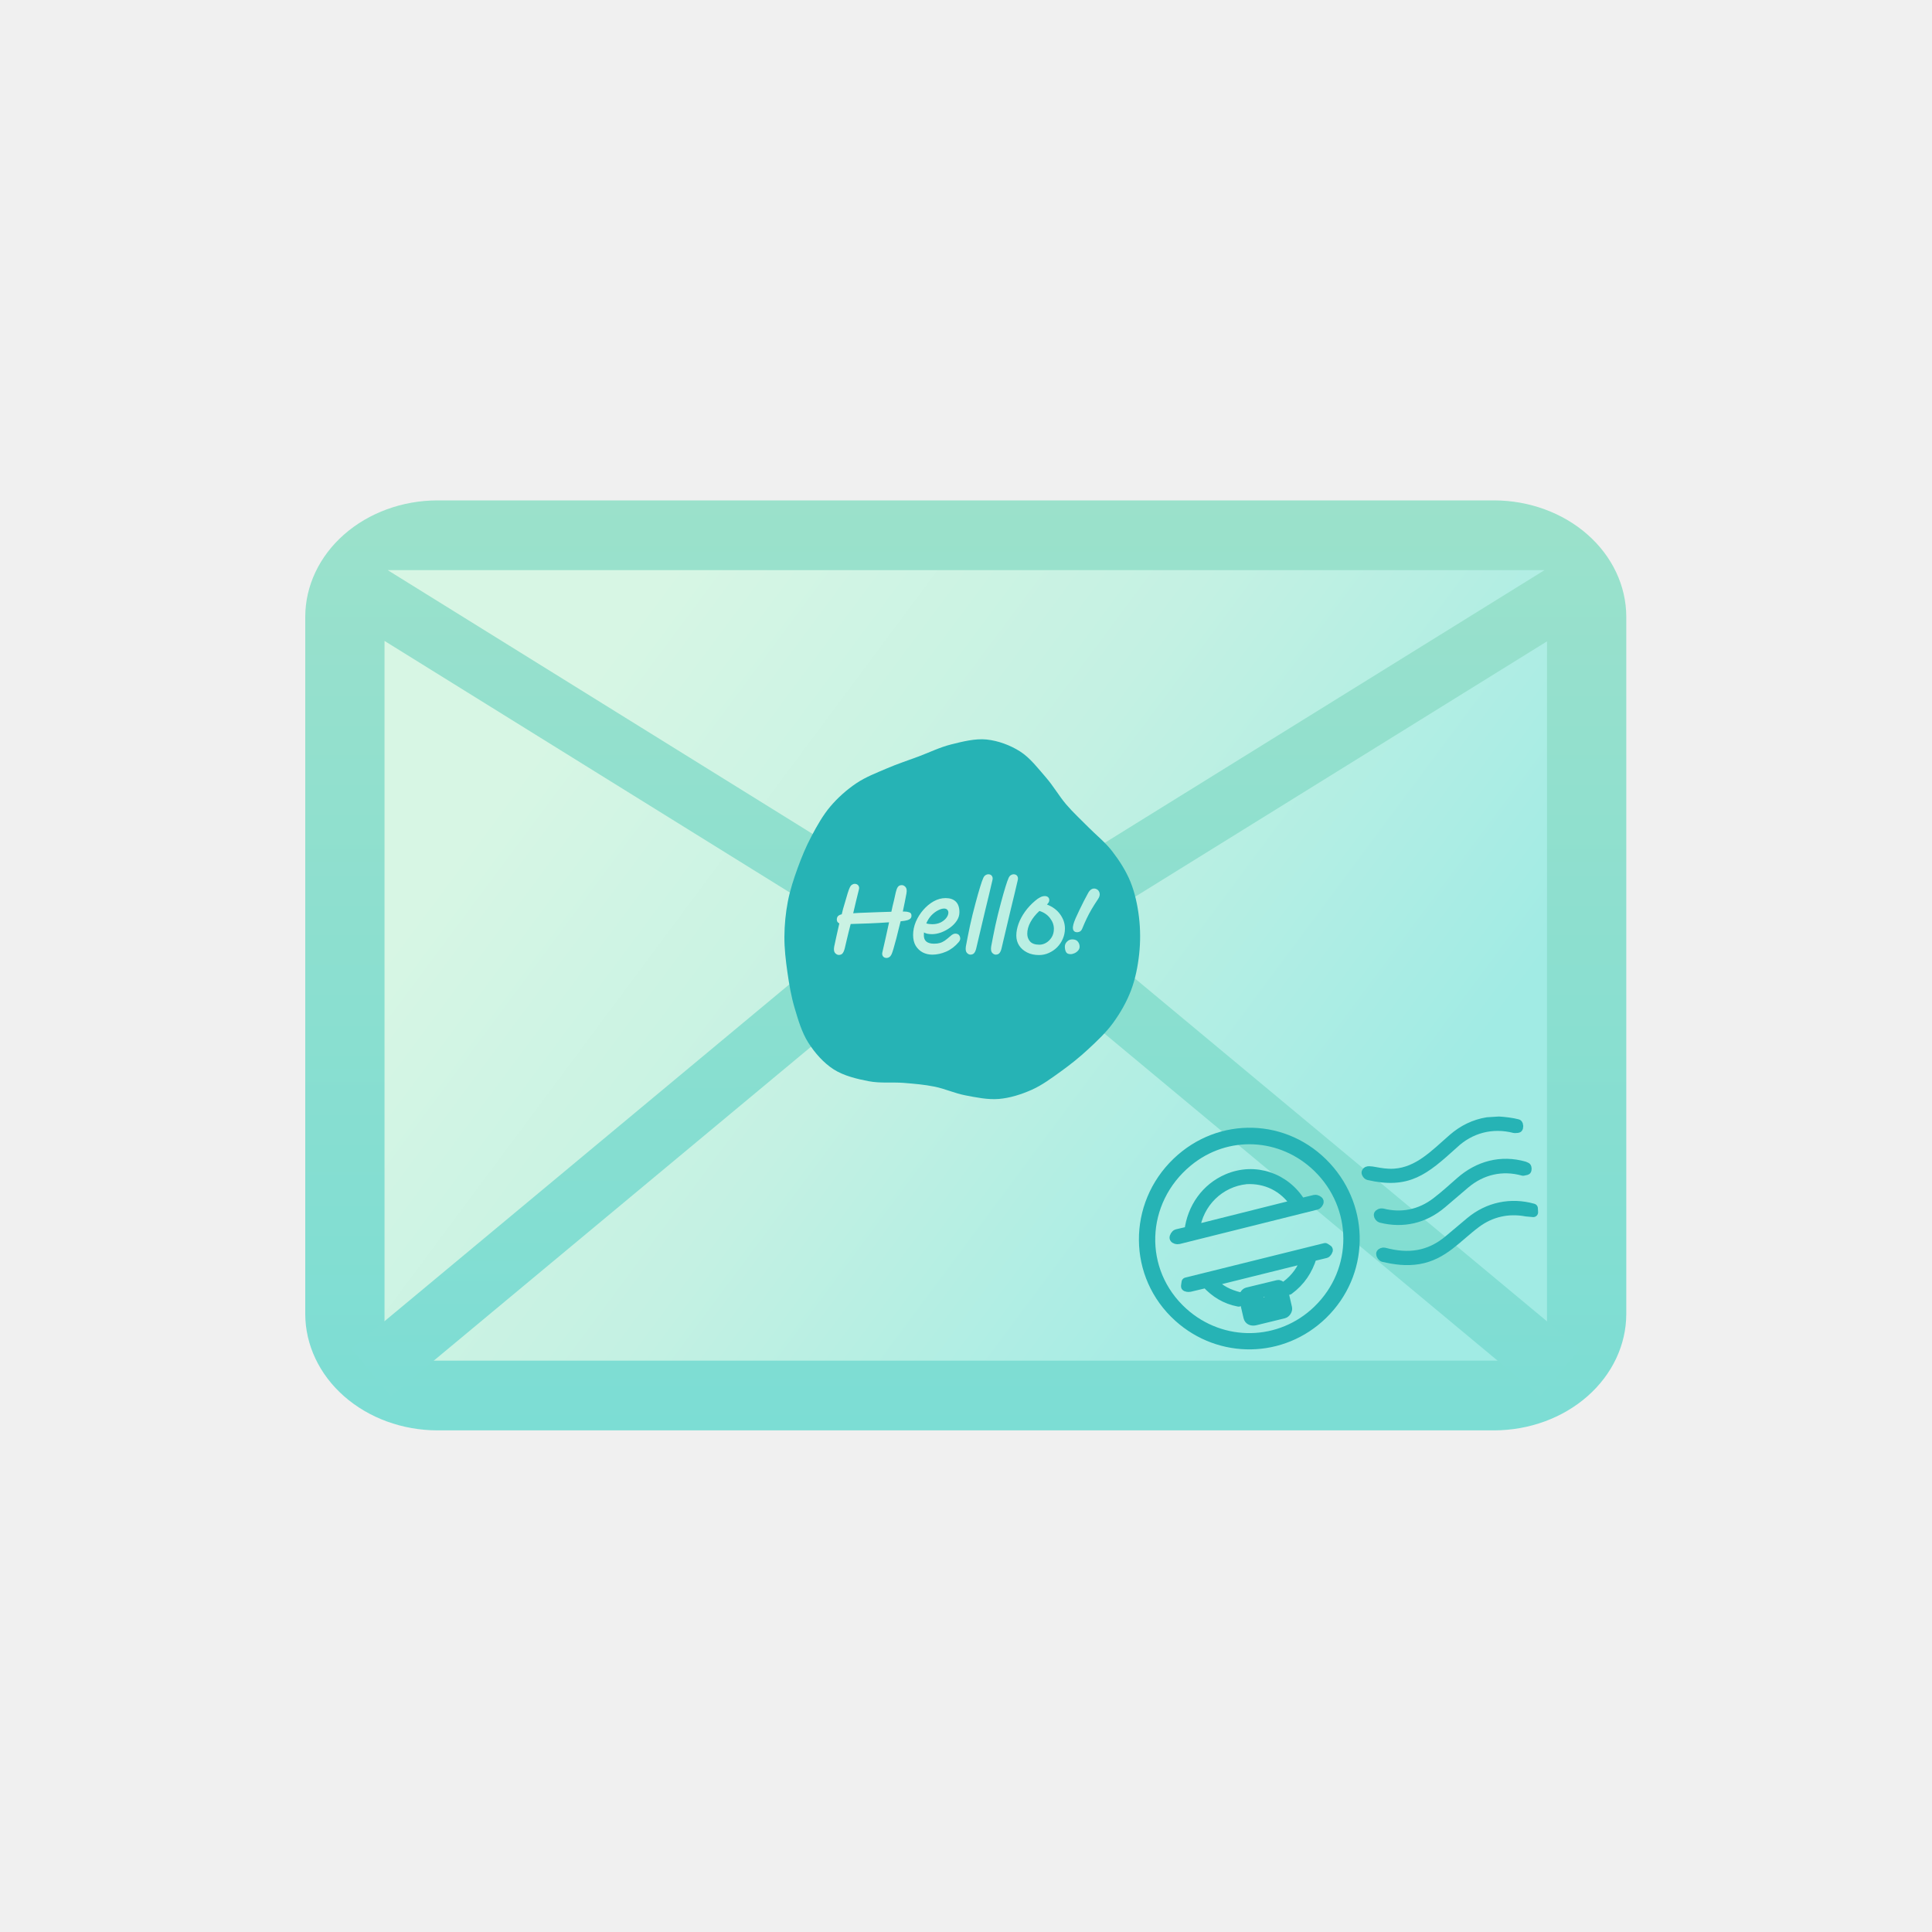
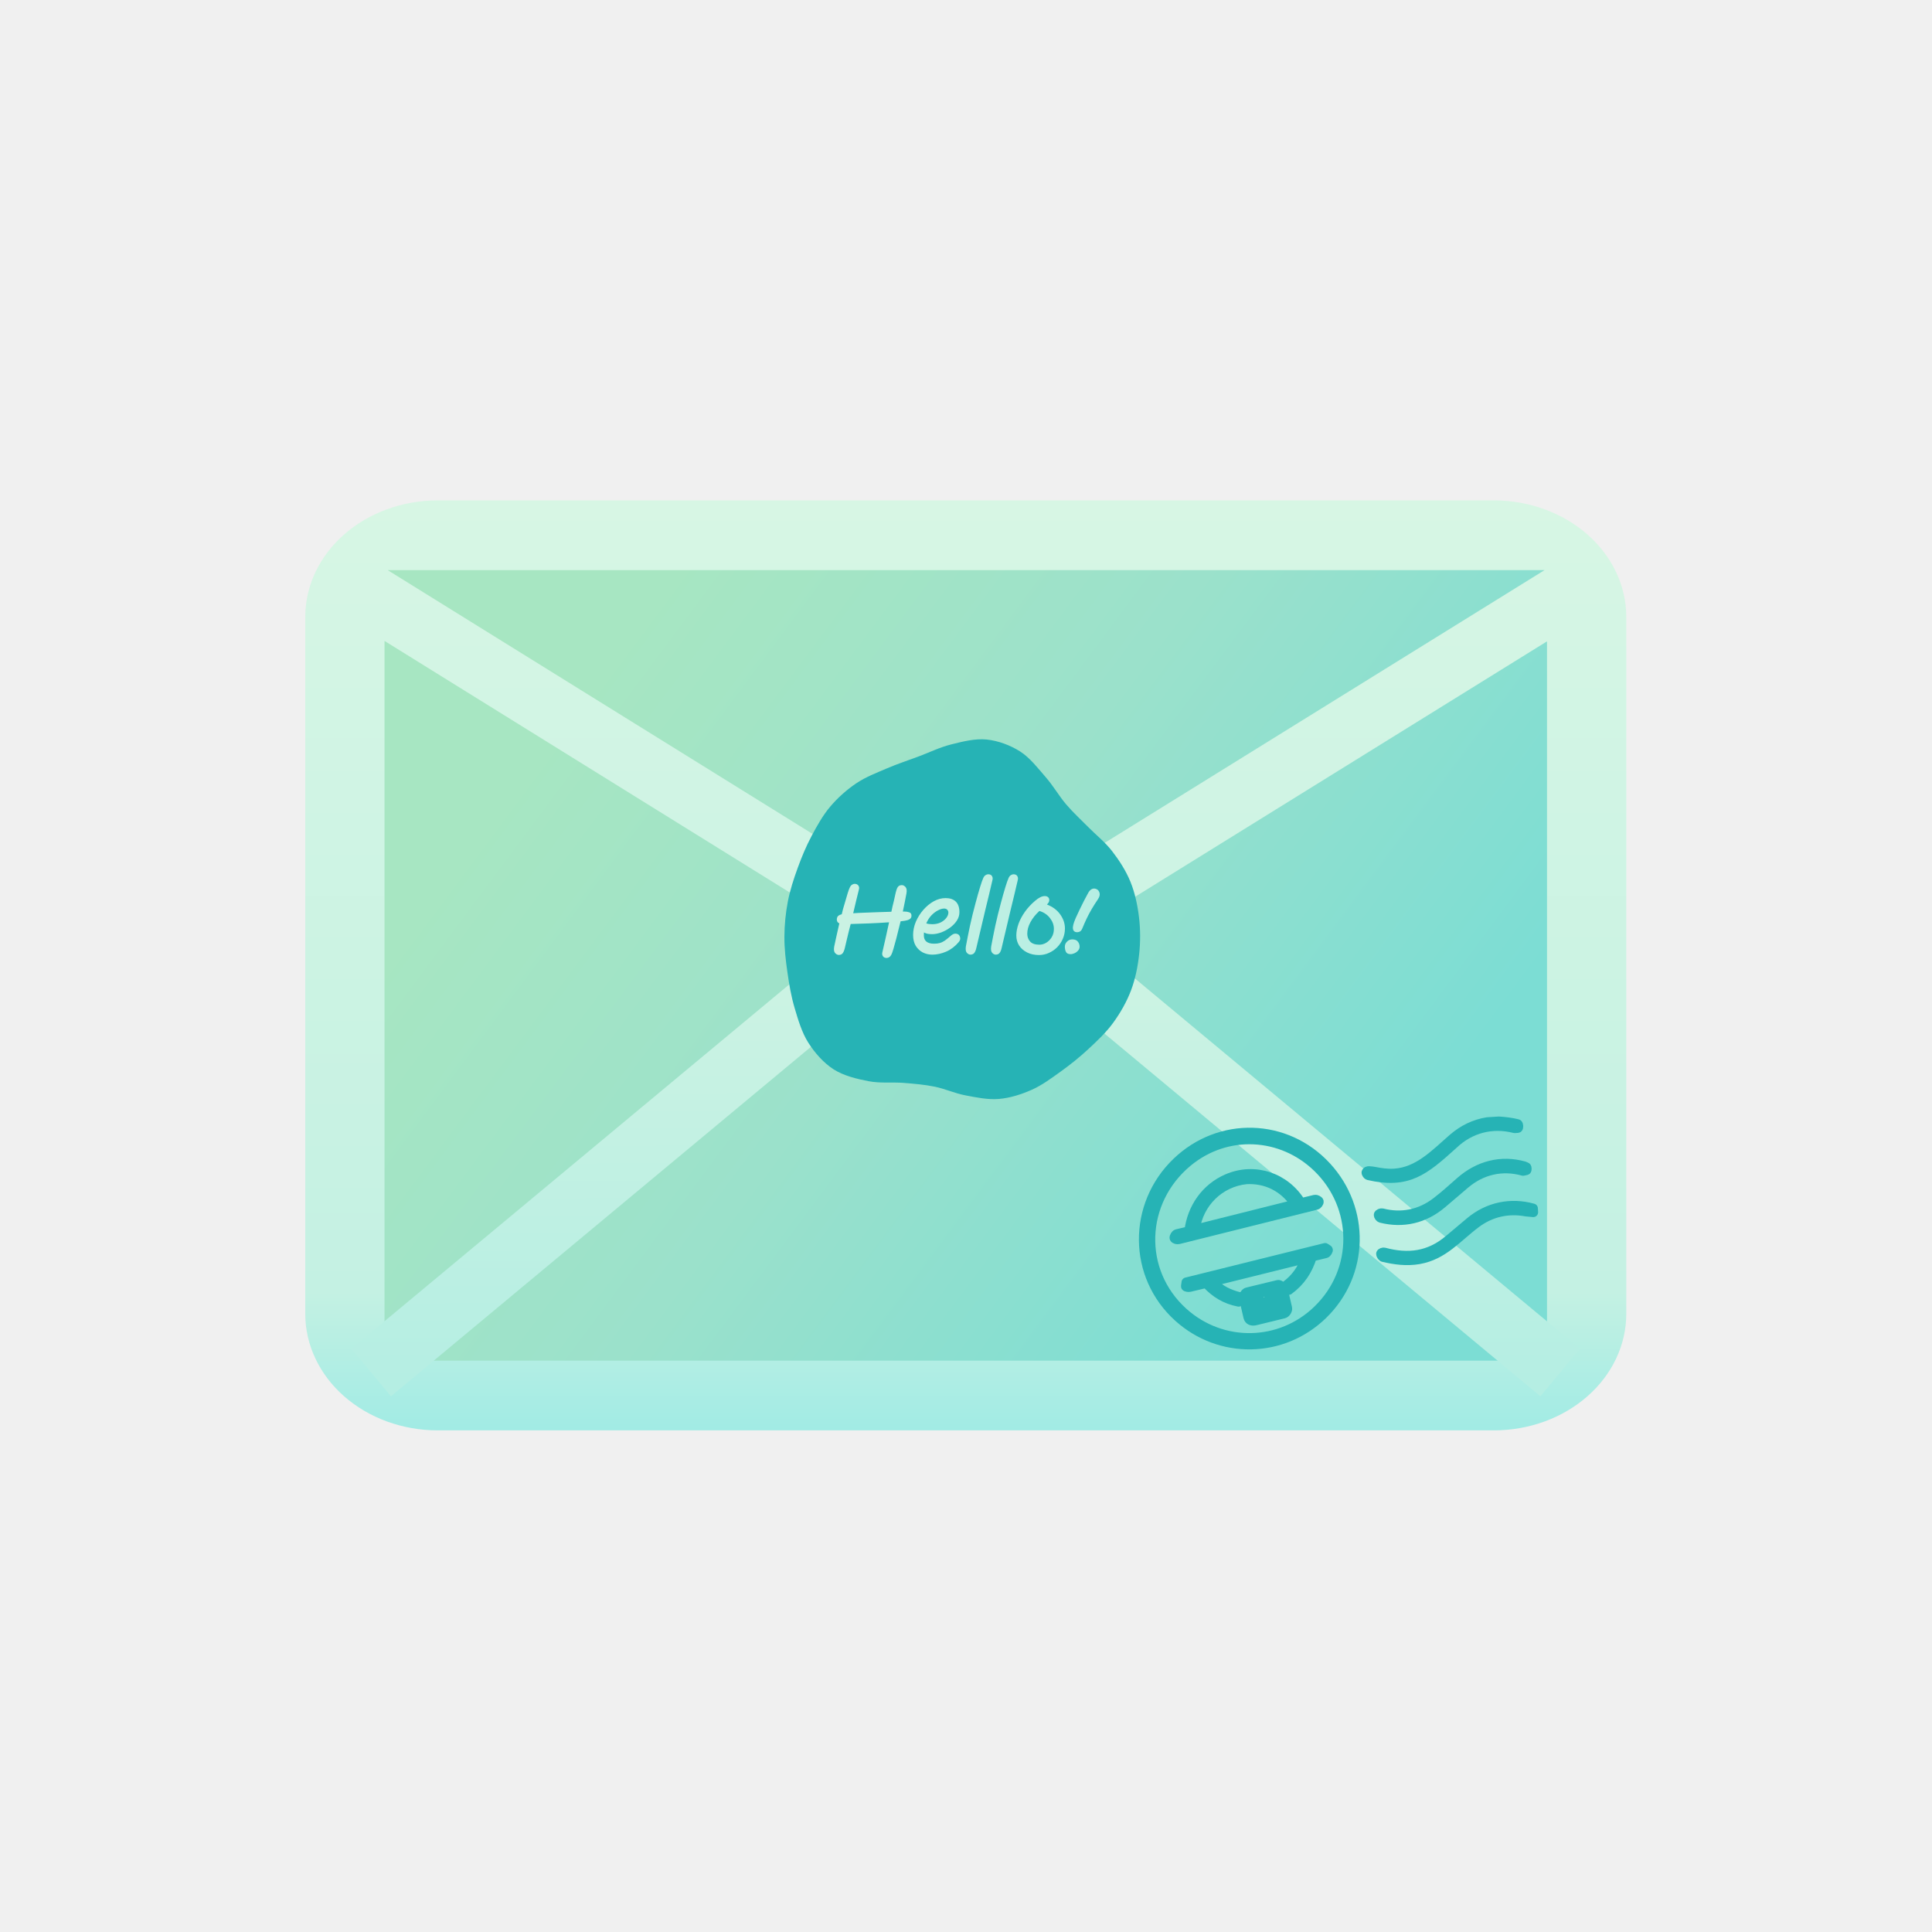
<svg xmlns="http://www.w3.org/2000/svg" width="1000" height="1000" viewBox="0 0 1000 1000" fill="none">
-   <g clip-path="url(#clip0_182_33)">
-     <rect x="166" y="273.5" width="668" height="452" rx="50" fill="url(#paint0_linear_182_33)" />
-     <path d="M226.38 740.36C208.259 740.318 190.894 733.965 178.081 722.689C165.267 711.413 158.048 696.132 158 680.186V319.174C158.048 303.228 165.267 287.947 178.081 276.671C190.894 265.395 208.259 259.042 226.38 259H773.38C791.501 259.042 808.866 265.395 821.68 276.671C834.493 287.947 841.713 303.228 841.76 319.174V680.186C841.713 696.132 834.493 711.413 821.68 722.689C808.866 733.965 791.501 740.318 773.38 740.36H226.38ZM200.674 295.105L499.88 480.851L799.439 295.105H200.674ZM499.88 518.509L199.028 331.742V704.255H800.732V331.962L499.88 518.509Z" fill="url(#paint1_linear_182_33)" />
-     <rect width="32" height="315.38" transform="matrix(-0.639616 -0.768694 -0.768694 0.639616 444.78 521)" fill="url(#paint2_linear_182_33)" />
-     <rect x="554.882" y="521" width="32" height="315.38" transform="rotate(-50.2368 554.882 521)" fill="url(#paint3_linear_182_33)" />
+   <g clip-path="url(#clip0_226_23967)">
+     <rect x="166" y="273.5" width="668" height="452" rx="50" fill="url(#paint0_linear_226_23967)" />
+     <path d="M226.38 740.36C208.259 740.318 190.894 733.965 178.081 722.689C165.267 711.413 158.048 696.132 158 680.186V319.174C158.048 303.228 165.267 287.947 178.081 276.671C190.894 265.395 208.259 259.042 226.38 259H773.38C791.501 259.042 808.866 265.395 821.68 276.671C834.493 287.947 841.713 303.228 841.76 319.174V680.186C841.713 696.132 834.493 711.413 821.68 722.689C808.866 733.965 791.501 740.318 773.38 740.36H226.38ZM200.674 295.105L499.88 480.851L799.439 295.105H200.674ZM499.88 518.509L199.028 331.742V704.255H800.732V331.962L499.88 518.509Z" fill="url(#paint1_linear_226_23967)" />
+     <rect width="32" height="315.38" transform="matrix(-0.639616 -0.768694 -0.768694 0.639616 444.78 521)" fill="url(#paint2_linear_226_23967)" />
+     <rect x="554.882" y="521" width="32" height="315.38" transform="rotate(-50.2368 554.882 521)" fill="url(#paint3_linear_226_23967)" />
    <path d="M589.632 493.837C588.943 500.17 587.648 506.736 585.399 512.672C583.149 518.607 579.826 524.384 576.136 529.45C572.445 534.516 567.749 538.889 563.255 543.067C558.762 547.244 554.045 551.014 549.176 554.515C544.306 558.015 539.395 561.685 534.039 564.068C528.683 566.451 522.766 568.332 517.039 568.813C511.312 569.294 505.22 568.01 499.677 566.951C494.134 565.892 489.089 563.531 483.78 562.456C478.471 561.382 473.516 560.975 467.824 560.505C462.132 560.035 455.677 560.799 449.628 559.635C443.58 558.472 436.739 556.844 431.533 553.523C426.326 550.202 421.762 545.01 418.389 539.709C415.015 534.409 413.094 527.803 411.29 521.721C409.485 515.638 408.442 509.364 407.562 503.216C406.682 497.069 405.971 490.934 406.008 484.834C406.045 478.735 406.639 472.555 407.786 466.62C408.933 460.685 410.839 454.881 412.89 449.225C414.941 443.569 417.267 437.99 420.091 432.682C422.915 427.374 425.97 421.924 429.832 417.376C433.695 412.828 438.379 408.679 443.269 405.394C448.159 402.11 453.814 399.974 459.171 397.669C464.529 395.365 469.889 393.628 475.412 391.569C480.935 389.509 486.434 386.779 492.311 385.313C498.188 383.847 504.718 382.16 510.674 382.772C516.63 383.384 522.939 385.721 528.047 388.984C533.156 392.246 537.36 397.787 541.326 402.346C545.291 406.904 548.173 412.039 551.838 416.337C555.503 420.634 559.343 424.087 563.314 428.131C567.286 432.175 572.035 435.894 575.666 440.602C579.297 445.309 582.789 450.696 585.1 456.375C587.412 462.054 588.779 468.432 589.534 474.676C590.289 480.919 590.321 487.505 589.632 493.837Z" fill="#26B3B5" />
-     <path d="M434.126 494.28C433.433 494.245 432.792 493.899 432.202 493.24C431.648 492.581 431.509 491.472 431.786 489.912C432.168 488.04 432.584 486.116 433.034 484.14C433.485 482.129 433.953 480.067 434.438 477.952C433.502 477.536 433.069 476.791 433.138 475.716C433.208 474.953 433.468 474.381 433.918 474C434.404 473.619 434.993 473.359 435.686 473.22C435.894 472.284 436.12 471.365 436.362 470.464C436.64 469.528 436.917 468.592 437.194 467.656C438.442 463.149 439.326 460.393 439.846 459.388C440.158 458.695 440.54 458.209 440.99 457.932C441.476 457.62 441.944 457.464 442.394 457.464C443.296 457.499 443.937 457.811 444.318 458.4C444.7 458.955 444.786 459.613 444.578 460.376C444.058 462.421 443.556 464.467 443.07 466.512C442.585 468.557 442.1 470.62 441.614 472.7C443.521 472.561 445.601 472.457 447.854 472.388C450.142 472.284 452.448 472.197 454.77 472.128C457.093 472.024 459.294 471.955 461.374 471.92C461.582 470.949 461.79 469.979 461.998 469.008C462.241 468.037 462.484 467.049 462.726 466.044C463.108 464.415 463.42 463.011 463.662 461.832C463.94 460.653 464.286 459.752 464.702 459.128C465.153 458.469 465.846 458.14 466.782 458.14C467.476 458.14 468.117 458.469 468.706 459.128C469.296 459.787 469.452 460.896 469.174 462.456C468.897 463.947 468.602 465.472 468.29 467.032C467.978 468.592 467.649 470.187 467.302 471.816C467.614 471.816 467.909 471.816 468.186 471.816C469.088 471.816 469.92 471.955 470.682 472.232C471.48 472.509 471.844 473.151 471.774 474.156C471.74 474.884 471.393 475.439 470.734 475.82C470.076 476.201 469.244 476.461 468.238 476.6C467.58 476.704 466.886 476.791 466.158 476.86C465.812 478.281 465.448 479.72 465.066 481.176C464.72 482.632 464.356 484.105 463.974 485.596C462.796 490.103 461.964 492.876 461.478 493.916C461.166 494.575 460.785 495.06 460.334 495.372C459.884 495.684 459.416 495.84 458.93 495.84C458.064 495.84 457.422 495.545 457.006 494.956C456.625 494.401 456.521 493.743 456.694 492.98C457.318 490.38 457.908 487.797 458.462 485.232C459.017 482.632 459.589 480.015 460.178 477.38C456.781 477.623 453.332 477.813 449.83 477.952C446.364 478.056 443.192 478.16 440.314 478.264C439.968 479.616 439.621 480.968 439.274 482.32C438.962 483.672 438.633 485.041 438.286 486.428C437.905 488.057 437.576 489.461 437.298 490.64C437.021 491.819 436.657 492.72 436.206 493.344C435.756 493.968 435.062 494.28 434.126 494.28ZM482.556 494.124C480.788 494.124 479.141 493.743 477.616 492.98C476.125 492.183 474.912 491.039 473.976 489.548C473.074 488.023 472.624 486.151 472.624 483.932C472.624 481.644 473.092 479.373 474.028 477.12C474.998 474.867 476.281 472.821 477.876 470.984C479.505 469.112 481.308 467.621 483.284 466.512C485.294 465.403 487.34 464.848 489.42 464.848C491.708 464.848 493.476 465.455 494.724 466.668C495.972 467.881 496.596 469.719 496.596 472.18C496.596 473.705 496.145 475.161 495.244 476.548C494.342 477.9 493.181 479.096 491.76 480.136C490.338 481.176 488.796 482.008 487.132 482.632C485.502 483.221 483.942 483.516 482.452 483.516C481.481 483.516 480.666 483.447 480.008 483.308C479.384 483.169 478.794 482.944 478.24 482.632C478.205 483.083 478.188 483.533 478.188 483.984C478.118 486.965 479.886 488.456 483.492 488.456C484.636 488.456 485.624 488.335 486.456 488.092C487.322 487.849 488.189 487.433 489.056 486.844C489.922 486.22 490.928 485.405 492.072 484.4C492.453 484.019 492.921 483.707 493.476 483.464C494.065 483.221 494.689 483.187 495.348 483.36C496.145 483.568 496.665 484.123 496.908 485.024C497.185 485.925 496.96 486.792 496.232 487.624C494.36 489.843 492.193 491.489 489.732 492.564C487.305 493.604 484.913 494.124 482.556 494.124ZM488.744 470.256C487.773 470.256 486.698 470.568 485.52 471.192C484.341 471.781 483.197 472.648 482.088 473.792C481.013 474.936 480.129 476.323 479.436 477.952C480.337 478.229 481.377 478.368 482.556 478.368C484.15 478.368 485.572 478.073 486.82 477.484C488.068 476.86 489.056 476.08 489.784 475.144C490.512 474.208 490.876 473.272 490.876 472.336C490.876 471.816 490.702 471.348 490.356 470.932C490.009 470.516 489.472 470.291 488.744 470.256ZM502.336 494.124C501.643 494.124 501.001 493.795 500.412 493.136C499.857 492.477 499.701 491.368 499.944 489.808C500.568 486.445 501.279 482.875 502.076 479.096C502.908 475.283 503.861 471.4 504.936 467.448C505.872 463.947 506.669 461.139 507.328 459.024C507.987 456.875 508.524 455.349 508.94 454.448C509.252 453.755 509.633 453.269 510.084 452.992C510.569 452.68 511.037 452.524 511.488 452.524C512.389 452.524 513.031 452.819 513.412 453.408C513.793 453.963 513.897 454.621 513.724 455.384C512.545 460.515 511.332 465.593 510.084 470.62C508.871 475.647 507.64 480.847 506.392 486.22C506.011 487.849 505.681 489.253 505.404 490.432C505.161 491.611 504.815 492.512 504.364 493.136C503.948 493.76 503.272 494.089 502.336 494.124ZM515.438 494.124C514.744 494.124 514.103 493.795 513.514 493.136C512.959 492.477 512.803 491.368 513.046 489.808C513.67 486.445 514.38 482.875 515.178 479.096C516.01 475.283 516.963 471.4 518.038 467.448C518.974 463.947 519.771 461.139 520.43 459.024C521.088 456.875 521.626 455.349 522.042 454.448C522.354 453.755 522.735 453.269 523.186 452.992C523.671 452.68 524.139 452.524 524.59 452.524C525.491 452.524 526.132 452.819 526.514 453.408C526.895 453.963 526.999 454.621 526.826 455.384C525.647 460.515 524.434 465.593 523.186 470.62C521.972 475.647 520.742 480.847 519.494 486.22C519.112 487.849 518.783 489.253 518.506 490.432C518.263 491.611 517.916 492.512 517.466 493.136C517.05 493.76 516.374 494.089 515.438 494.124ZM537.795 494.332C535.438 494.332 533.375 493.881 531.607 492.98C529.839 492.079 528.47 490.883 527.499 489.392C526.529 487.867 526.043 486.151 526.043 484.244C526.043 482.303 526.425 480.275 527.187 478.16C527.95 476.045 529.059 473.965 530.515 471.92C531.971 469.875 533.705 468.003 535.715 466.304C536.617 465.507 537.483 464.9 538.315 464.484C539.147 464.033 539.962 463.808 540.759 463.808C541.453 463.808 542.007 463.981 542.423 464.328C542.839 464.675 543.065 465.125 543.099 465.68C543.134 466.165 543.047 466.599 542.839 466.98C542.631 467.361 542.319 467.76 541.903 468.176C544.919 469.355 547.225 471.088 548.819 473.376C550.414 475.629 551.211 478.039 551.211 480.604C551.211 482.476 550.847 484.244 550.119 485.908C549.426 487.537 548.455 488.993 547.207 490.276C545.959 491.524 544.521 492.512 542.891 493.24C541.297 493.968 539.598 494.332 537.795 494.332ZM531.711 483.308C531.711 484.868 532.197 486.203 533.167 487.312C534.173 488.421 535.785 488.976 538.003 488.976C539.182 488.976 540.343 488.647 541.487 487.988C542.631 487.295 543.585 486.341 544.347 485.128C545.11 483.88 545.491 482.424 545.491 480.76C545.491 478.784 544.815 476.929 543.463 475.196C542.146 473.463 540.326 472.232 538.003 471.504C536.027 473.307 534.485 475.231 533.375 477.276C532.266 479.321 531.711 481.332 531.711 483.308ZM556.466 482.32C555.877 482.043 555.513 481.557 555.374 480.864C555.27 480.136 555.34 479.339 555.582 478.472C555.79 477.675 556.172 476.617 556.726 475.3C557.316 473.948 557.992 472.492 558.754 470.932C559.517 469.372 560.28 467.829 561.042 466.304C561.84 464.779 562.55 463.444 563.174 462.3C563.764 461.191 564.457 460.463 565.254 460.116C566.086 459.769 566.936 459.839 567.802 460.324C568.496 460.74 568.946 461.399 569.154 462.3C569.362 463.201 569.102 464.207 568.374 465.316C567.092 467.223 565.982 468.973 565.046 470.568C564.11 472.163 563.261 473.757 562.498 475.352C561.736 476.947 560.956 478.715 560.158 480.656C559.777 481.592 559.205 482.164 558.442 482.372C557.714 482.58 557.056 482.563 556.466 482.32ZM554.126 493.864C552.948 493.864 552.168 493.5 551.786 492.772C551.37 492.009 551.162 491.091 551.162 490.016C551.162 488.976 551.544 488.092 552.306 487.364C553.034 486.601 553.936 486.22 555.01 486.22C556.328 486.22 557.281 486.601 557.87 487.364C558.494 488.092 558.806 488.976 558.806 490.016C558.806 490.709 558.564 491.351 558.078 491.94C557.593 492.529 556.986 492.997 556.258 493.344C555.53 493.691 554.82 493.864 554.126 493.864Z" fill="url(#paint4_linear_182_33)" />
+     <path d="M434.126 494.28C433.433 494.245 432.792 493.899 432.202 493.24C431.648 492.581 431.509 491.472 431.786 489.912C432.168 488.04 432.584 486.116 433.034 484.14C433.485 482.129 433.953 480.067 434.438 477.952C433.502 477.536 433.069 476.791 433.138 475.716C433.208 474.953 433.468 474.381 433.918 474C434.404 473.619 434.993 473.359 435.686 473.22C435.894 472.284 436.12 471.365 436.362 470.464C436.64 469.528 436.917 468.592 437.194 467.656C438.442 463.149 439.326 460.393 439.846 459.388C440.158 458.695 440.54 458.209 440.99 457.932C441.476 457.62 441.944 457.464 442.394 457.464C443.296 457.499 443.937 457.811 444.318 458.4C444.7 458.955 444.786 459.613 444.578 460.376C444.058 462.421 443.556 464.467 443.07 466.512C442.585 468.557 442.1 470.62 441.614 472.7C443.521 472.561 445.601 472.457 447.854 472.388C450.142 472.284 452.448 472.197 454.77 472.128C457.093 472.024 459.294 471.955 461.374 471.92C461.582 470.949 461.79 469.979 461.998 469.008C462.241 468.037 462.484 467.049 462.726 466.044C463.108 464.415 463.42 463.011 463.662 461.832C463.94 460.653 464.286 459.752 464.702 459.128C465.153 458.469 465.846 458.14 466.782 458.14C467.476 458.14 468.117 458.469 468.706 459.128C469.296 459.787 469.452 460.896 469.174 462.456C468.897 463.947 468.602 465.472 468.29 467.032C467.978 468.592 467.649 470.187 467.302 471.816C467.614 471.816 467.909 471.816 468.186 471.816C469.088 471.816 469.92 471.955 470.682 472.232C471.48 472.509 471.844 473.151 471.774 474.156C471.74 474.884 471.393 475.439 470.734 475.82C470.076 476.201 469.244 476.461 468.238 476.6C467.58 476.704 466.886 476.791 466.158 476.86C465.812 478.281 465.448 479.72 465.066 481.176C464.72 482.632 464.356 484.105 463.974 485.596C462.796 490.103 461.964 492.876 461.478 493.916C461.166 494.575 460.785 495.06 460.334 495.372C459.884 495.684 459.416 495.84 458.93 495.84C458.064 495.84 457.422 495.545 457.006 494.956C456.625 494.401 456.521 493.743 456.694 492.98C457.318 490.38 457.908 487.797 458.462 485.232C459.017 482.632 459.589 480.015 460.178 477.38C456.781 477.623 453.332 477.813 449.83 477.952C446.364 478.056 443.192 478.16 440.314 478.264C439.968 479.616 439.621 480.968 439.274 482.32C438.962 483.672 438.633 485.041 438.286 486.428C437.905 488.057 437.576 489.461 437.298 490.64C437.021 491.819 436.657 492.72 436.206 493.344C435.756 493.968 435.062 494.28 434.126 494.28ZM482.556 494.124C480.788 494.124 479.141 493.743 477.616 492.98C476.125 492.183 474.912 491.039 473.976 489.548C473.074 488.023 472.624 486.151 472.624 483.932C472.624 481.644 473.092 479.373 474.028 477.12C474.998 474.867 476.281 472.821 477.876 470.984C479.505 469.112 481.308 467.621 483.284 466.512C485.294 465.403 487.34 464.848 489.42 464.848C491.708 464.848 493.476 465.455 494.724 466.668C495.972 467.881 496.596 469.719 496.596 472.18C496.596 473.705 496.145 475.161 495.244 476.548C494.342 477.9 493.181 479.096 491.76 480.136C490.338 481.176 488.796 482.008 487.132 482.632C485.502 483.221 483.942 483.516 482.452 483.516C481.481 483.516 480.666 483.447 480.008 483.308C479.384 483.169 478.794 482.944 478.24 482.632C478.205 483.083 478.188 483.533 478.188 483.984C478.118 486.965 479.886 488.456 483.492 488.456C484.636 488.456 485.624 488.335 486.456 488.092C487.322 487.849 488.189 487.433 489.056 486.844C489.922 486.22 490.928 485.405 492.072 484.4C492.453 484.019 492.921 483.707 493.476 483.464C494.065 483.221 494.689 483.187 495.348 483.36C496.145 483.568 496.665 484.123 496.908 485.024C497.185 485.925 496.96 486.792 496.232 487.624C494.36 489.843 492.193 491.489 489.732 492.564C487.305 493.604 484.913 494.124 482.556 494.124ZM488.744 470.256C487.773 470.256 486.698 470.568 485.52 471.192C484.341 471.781 483.197 472.648 482.088 473.792C481.013 474.936 480.129 476.323 479.436 477.952C480.337 478.229 481.377 478.368 482.556 478.368C484.15 478.368 485.572 478.073 486.82 477.484C488.068 476.86 489.056 476.08 489.784 475.144C490.512 474.208 490.876 473.272 490.876 472.336C490.876 471.816 490.702 471.348 490.356 470.932C490.009 470.516 489.472 470.291 488.744 470.256ZM502.336 494.124C501.643 494.124 501.001 493.795 500.412 493.136C499.857 492.477 499.701 491.368 499.944 489.808C500.568 486.445 501.279 482.875 502.076 479.096C502.908 475.283 503.861 471.4 504.936 467.448C505.872 463.947 506.669 461.139 507.328 459.024C507.987 456.875 508.524 455.349 508.94 454.448C509.252 453.755 509.633 453.269 510.084 452.992C510.569 452.68 511.037 452.524 511.488 452.524C512.389 452.524 513.031 452.819 513.412 453.408C513.793 453.963 513.897 454.621 513.724 455.384C512.545 460.515 511.332 465.593 510.084 470.62C508.871 475.647 507.64 480.847 506.392 486.22C506.011 487.849 505.681 489.253 505.404 490.432C505.161 491.611 504.815 492.512 504.364 493.136C503.948 493.76 503.272 494.089 502.336 494.124ZM515.438 494.124C514.744 494.124 514.103 493.795 513.514 493.136C512.959 492.477 512.803 491.368 513.046 489.808C513.67 486.445 514.38 482.875 515.178 479.096C516.01 475.283 516.963 471.4 518.038 467.448C518.974 463.947 519.771 461.139 520.43 459.024C521.088 456.875 521.626 455.349 522.042 454.448C522.354 453.755 522.735 453.269 523.186 452.992C523.671 452.68 524.139 452.524 524.59 452.524C525.491 452.524 526.132 452.819 526.514 453.408C526.895 453.963 526.999 454.621 526.826 455.384C525.647 460.515 524.434 465.593 523.186 470.62C521.972 475.647 520.742 480.847 519.494 486.22C519.112 487.849 518.783 489.253 518.506 490.432C518.263 491.611 517.916 492.512 517.466 493.136C517.05 493.76 516.374 494.089 515.438 494.124ZM537.795 494.332C535.438 494.332 533.375 493.881 531.607 492.98C529.839 492.079 528.47 490.883 527.499 489.392C526.529 487.867 526.043 486.151 526.043 484.244C526.043 482.303 526.425 480.275 527.187 478.16C527.95 476.045 529.059 473.965 530.515 471.92C531.971 469.875 533.705 468.003 535.715 466.304C536.617 465.507 537.483 464.9 538.315 464.484C539.147 464.033 539.962 463.808 540.759 463.808C541.453 463.808 542.007 463.981 542.423 464.328C542.839 464.675 543.065 465.125 543.099 465.68C543.134 466.165 543.047 466.599 542.839 466.98C542.631 467.361 542.319 467.76 541.903 468.176C544.919 469.355 547.225 471.088 548.819 473.376C550.414 475.629 551.211 478.039 551.211 480.604C551.211 482.476 550.847 484.244 550.119 485.908C549.426 487.537 548.455 488.993 547.207 490.276C545.959 491.524 544.521 492.512 542.891 493.24C541.297 493.968 539.598 494.332 537.795 494.332ZM531.711 483.308C531.711 484.868 532.197 486.203 533.167 487.312C534.173 488.421 535.785 488.976 538.003 488.976C539.182 488.976 540.343 488.647 541.487 487.988C542.631 487.295 543.585 486.341 544.347 485.128C545.11 483.88 545.491 482.424 545.491 480.76C545.491 478.784 544.815 476.929 543.463 475.196C542.146 473.463 540.326 472.232 538.003 471.504C536.027 473.307 534.485 475.231 533.375 477.276C532.266 479.321 531.711 481.332 531.711 483.308ZM556.466 482.32C555.877 482.043 555.513 481.557 555.374 480.864C555.27 480.136 555.34 479.339 555.582 478.472C555.79 477.675 556.172 476.617 556.726 475.3C557.316 473.948 557.992 472.492 558.754 470.932C559.517 469.372 560.28 467.829 561.042 466.304C561.84 464.779 562.55 463.444 563.174 462.3C563.764 461.191 564.457 460.463 565.254 460.116C566.086 459.769 566.936 459.839 567.802 460.324C568.496 460.74 568.946 461.399 569.154 462.3C569.362 463.201 569.102 464.207 568.374 465.316C567.092 467.223 565.982 468.973 565.046 470.568C564.11 472.163 563.261 473.757 562.498 475.352C561.736 476.947 560.956 478.715 560.158 480.656C559.777 481.592 559.205 482.164 558.442 482.372C557.714 482.58 557.056 482.563 556.466 482.32ZM554.126 493.864C552.948 493.864 552.168 493.5 551.786 492.772C551.37 492.009 551.162 491.091 551.162 490.016C551.162 488.976 551.544 488.092 552.306 487.364C553.034 486.601 553.936 486.22 555.01 486.22C556.328 486.22 557.281 486.601 557.87 487.364C558.494 488.092 558.806 488.976 558.806 490.016C558.806 490.709 558.564 491.351 558.078 491.94C557.593 492.529 556.986 492.997 556.258 493.344C555.53 493.691 554.82 493.864 554.126 493.864Z" fill="url(#paint4_linear_226_23967)" />
    <path d="M793.504 625.474L793.624 627.468L790.029 627.14C780.715 625.399 771.684 627.352 764 633.1C754.03 640.555 747.131 649.623 734.323 651.833C727.999 652.894 722.098 652.112 715.819 650.63C715.373 650.395 714.746 649.461 714.785 648.968C714.824 648.475 715.94 648.121 716.459 648.26C728.901 651.601 739.813 650.224 749.874 641.772L760.917 632.494C770.295 624.613 782.077 622.261 793.509 625.473L793.504 625.474Z" fill="#26B3B5" stroke-width="5" stroke-linejoin="round" stroke="#26B3B5" />
    <path d="M775.751 580.41C778.738 580.573 782.585 581.033 785.494 581.8C786.041 581.944 786.079 583.859 785.607 583.888L783.99 583.995C772.4 581.009 760.951 583.907 752.14 592.331C737.105 605.923 728.727 613.04 708.238 608.304C707.831 608.211 707.12 607.229 707.255 606.823C707.93 604.791 714.009 607.927 721.758 607.397C734.184 606.545 742.662 597.459 751.935 589.375C757.262 584.727 763.283 581.838 769.866 580.784L775.747 580.42L775.751 580.41Z" fill="#26B3B5" stroke-width="5" stroke-linejoin="round" stroke="#26B3B5" />
    <path d="M684.602 680.426C663.724 700.699 631.408 701.042 610.039 681.811C586.154 660.325 586.124 623.678 609.141 601.582C631.355 580.256 665.733 581.197 686.617 603.932C706.715 625.808 706.278 659.384 684.602 680.426ZM682.145 678.006C703.259 657.484 702.846 624.501 682.021 604.287C663.458 586.268 634.929 584.682 614.718 601.393C590.1 621.755 588.777 658.011 612.414 679.29C632.471 697.35 662.708 696.906 682.15 678.006H682.145Z" fill="#26B3B5" stroke-width="5" stroke-linejoin="round" stroke="#26B3B5" />
    <path d="M746.356 622.963C737.124 630.831 726.091 633.269 714.789 630.408C714.184 630.252 713.567 629.43 713.568 628.839C713.568 628.304 714.815 627.804 715.401 627.956C725.349 630.524 735.129 628.571 743.413 622.215C747.772 618.876 751.679 615.33 755.822 611.675C765.294 603.318 776.968 600.27 788.905 603.638L790.029 604.132C790.311 604.256 790.367 605.632 790.069 605.701L788.351 606.072C777.632 603.08 767.01 605.438 758.366 612.729L746.356 622.968L746.356 622.963Z" fill="#26B3B5" stroke-width="5" stroke-linejoin="round" stroke="#26B3B5" />
    <path d="M681.335 623.666L610.051 641.46C609.271 641.655 608.131 641.335 607.889 640.821C607.646 640.306 608.533 638.891 609.159 638.744L615.527 637.258C616.957 625.27 624.153 614.879 635.366 610.097C649.527 604.056 665.342 609.423 673.383 622.678L680.65 620.914C681.17 620.79 682.528 621.405 682.629 621.92C682.729 622.435 681.955 623.518 681.335 623.672V623.666ZM670.565 623.37C664.45 614.186 655.228 609.92 645.144 610.417C631.183 611.843 620.348 622.642 618.487 636.436L670.565 623.37Z" fill="#26B3B5" stroke-width="5" stroke-linejoin="round" stroke="#26B3B5" />
    <path d="M627.367 663.337C631.325 667.769 636.092 669.946 641.545 671.331L641.132 673.811C634.344 672.503 629.009 669.254 624.33 664.141L615.805 666.165C615.226 666.301 613.708 666.165 613.773 665.727L614.062 663.721L685.884 645.892L687.296 646.815C687.703 647.081 686.705 648.567 686.185 648.691L679.102 650.407C676.951 657.455 673.152 663.23 667.073 667.692L665.75 665.366C670.594 661.769 674.015 656.987 675.976 651.277L627.361 663.349L627.367 663.337Z" fill="#26B3B5" stroke-width="5" stroke-linejoin="round" stroke="#26B3B5" />
    <path d="M649.776 683.491C648.045 683.911 646.485 683.42 646.095 681.722L643.809 671.822C643.567 670.769 644.571 669.13 645.564 668.887L661.45 665.035C662.395 664.804 663.789 666.23 664.008 667.189L666.294 677.041C666.531 678.071 665.568 679.639 664.427 679.917L649.77 683.491H649.776ZM655.028 674.787L660.576 667.112L647.094 670.408L655.028 674.787ZM664.481 676.763L662.271 667.68L658.413 673.207L664.481 676.763ZM651.737 674.994L645.617 671.887L647.72 680.87L651.737 674.994ZM649.244 681.716L663.559 678.254L657.373 674.781C656.091 676.331 655.123 676.692 653.256 676.011L649.25 681.716H649.244Z" fill="#26B3B5" stroke-width="5" stroke-linejoin="round" stroke="#26B3B5" />
  </g>
  <defs>
-     <linearGradient id="paint0_linear_182_33" x1="283.5" y1="378.88" x2="671.906" y2="667.979" gradientUnits="userSpaceOnUse">
+     <linearGradient id="paint0_linear_226_23967" x1="283.5" y1="378.88" x2="671.906" y2="667.979" gradientUnits="userSpaceOnUse">
+       <stop stop-color="#A7E6C2" />
+       <stop offset="0.462" stop-color="#9BE1CB" />
+       <stop offset="1" stop-color="#7CDDD4" />
+     </linearGradient>
+     <linearGradient id="paint1_linear_226_23967" x1="499.88" y1="259" x2="499.88" y2="740.36" gradientUnits="userSpaceOnUse">
      <stop stop-color="#D7F6E4" />
-       <stop offset="0.462" stop-color="#C4F1E3" />
+       <stop offset="0.851" stop-color="#C4F1E3" />
      <stop offset="1" stop-color="#A1EBE4" />
    </linearGradient>
-     <linearGradient id="paint1_linear_182_33" x1="499.88" y1="259" x2="499.88" y2="740.36" gradientUnits="userSpaceOnUse">
-       <stop stop-color="#9BE1CB" />
-       <stop offset="1" stop-color="#7CDDD4" />
+     <linearGradient id="paint2_linear_226_23967" x1="25.572" y1="9.008" x2="-134.123" y2="139.936" gradientUnits="userSpaceOnUse">
+       <stop stop-color="#CCF3E3" />
+       <stop offset="1" stop-color="#B5EEE3" />
    </linearGradient>
-     <linearGradient id="paint2_linear_182_33" x1="25.572" y1="9.008" x2="-134.123" y2="139.936" gradientUnits="userSpaceOnUse">
-       <stop stop-color="#8BDFCF" />
-       <stop offset="1" stop-color="#7EDDD4" />
+     <linearGradient id="paint3_linear_226_23967" x1="580.453" y1="530.008" x2="420.759" y2="660.936" gradientUnits="userSpaceOnUse">
+       <stop stop-color="#CCF3E3" />
+       <stop offset="1" stop-color="#B5EEE3" />
    </linearGradient>
-     <linearGradient id="paint3_linear_182_33" x1="580.453" y1="530.008" x2="420.759" y2="660.936" gradientUnits="userSpaceOnUse">
-       <stop stop-color="#8BDFCF" />
-       <stop offset="1" stop-color="#7EDDD4" />
-     </linearGradient>
-     <linearGradient id="paint4_linear_182_33" x1="436.175" y1="457.192" x2="561.57" y2="492.579" gradientUnits="userSpaceOnUse">
+     <linearGradient id="paint4_linear_226_23967" x1="436.175" y1="457.192" x2="561.57" y2="492.579" gradientUnits="userSpaceOnUse">
      <stop stop-color="#CBF2E3" />
      <stop offset="1" stop-color="#B5EEE3" />
    </linearGradient>
-     <clipPath id="clip0_182_33">
+     <clipPath id="clip0_226_23967">
      <rect width="1000" height="1000" fill="white" />
    </clipPath>
  </defs>
</svg>
